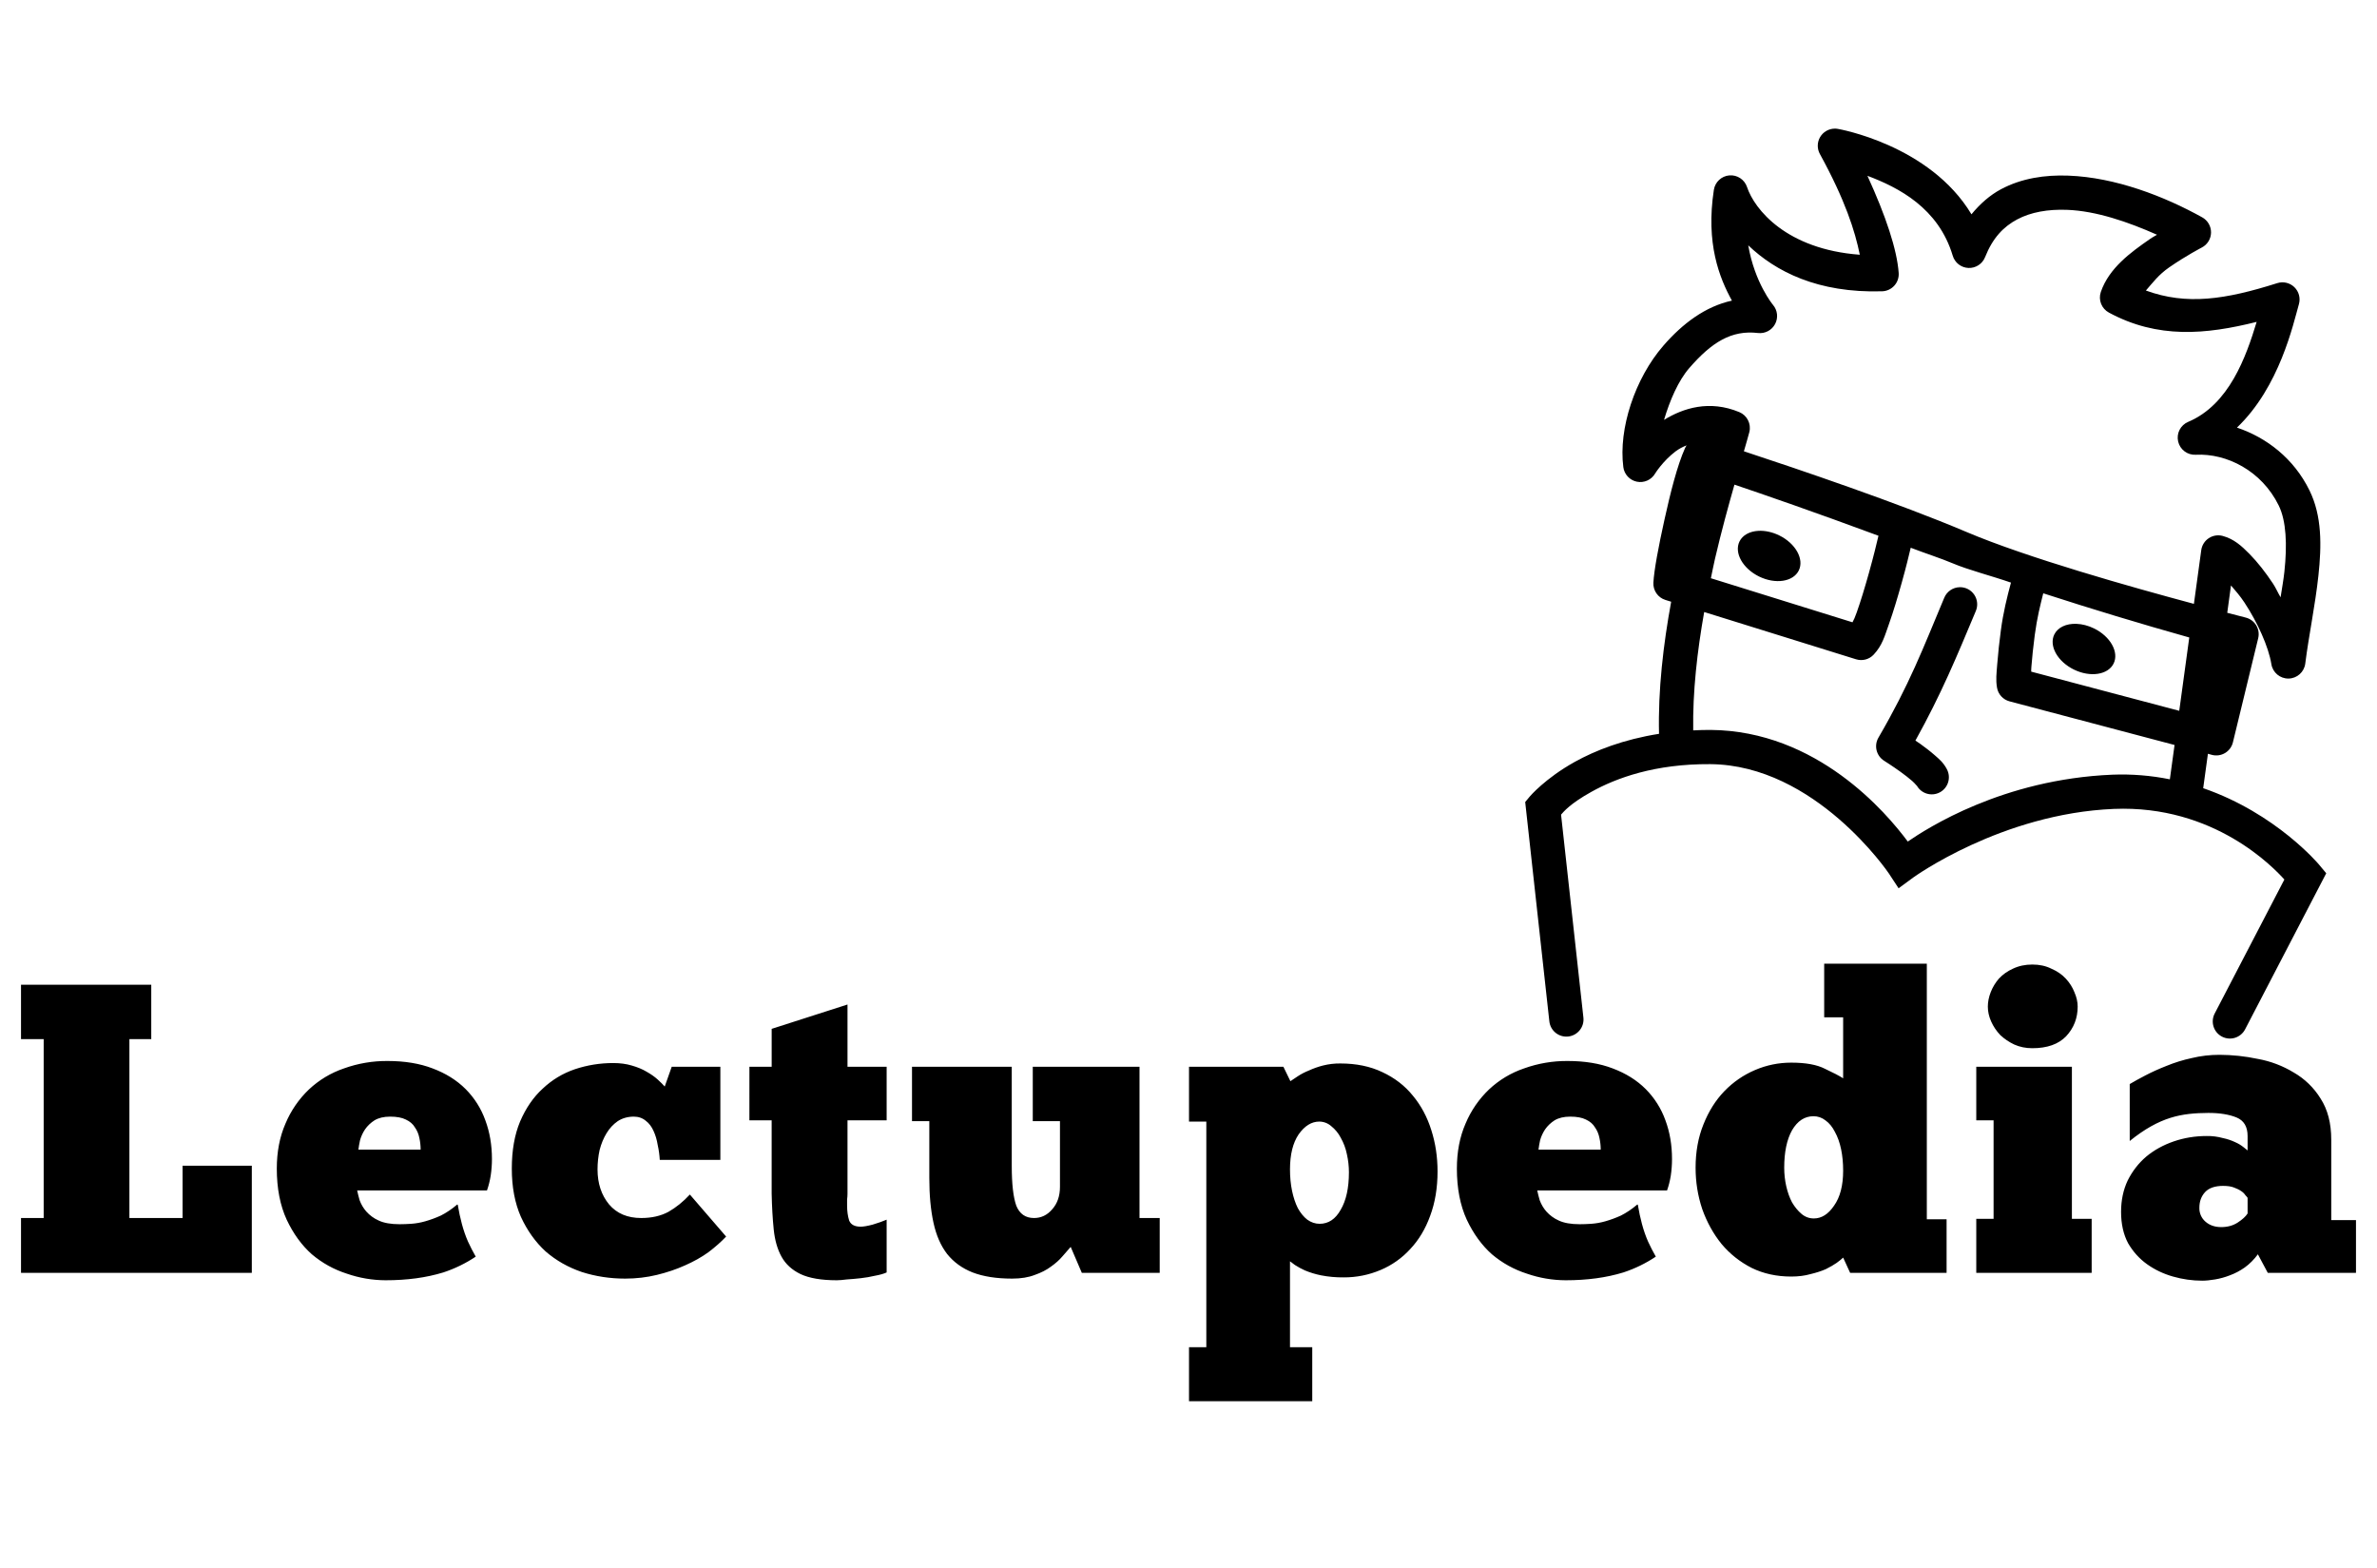
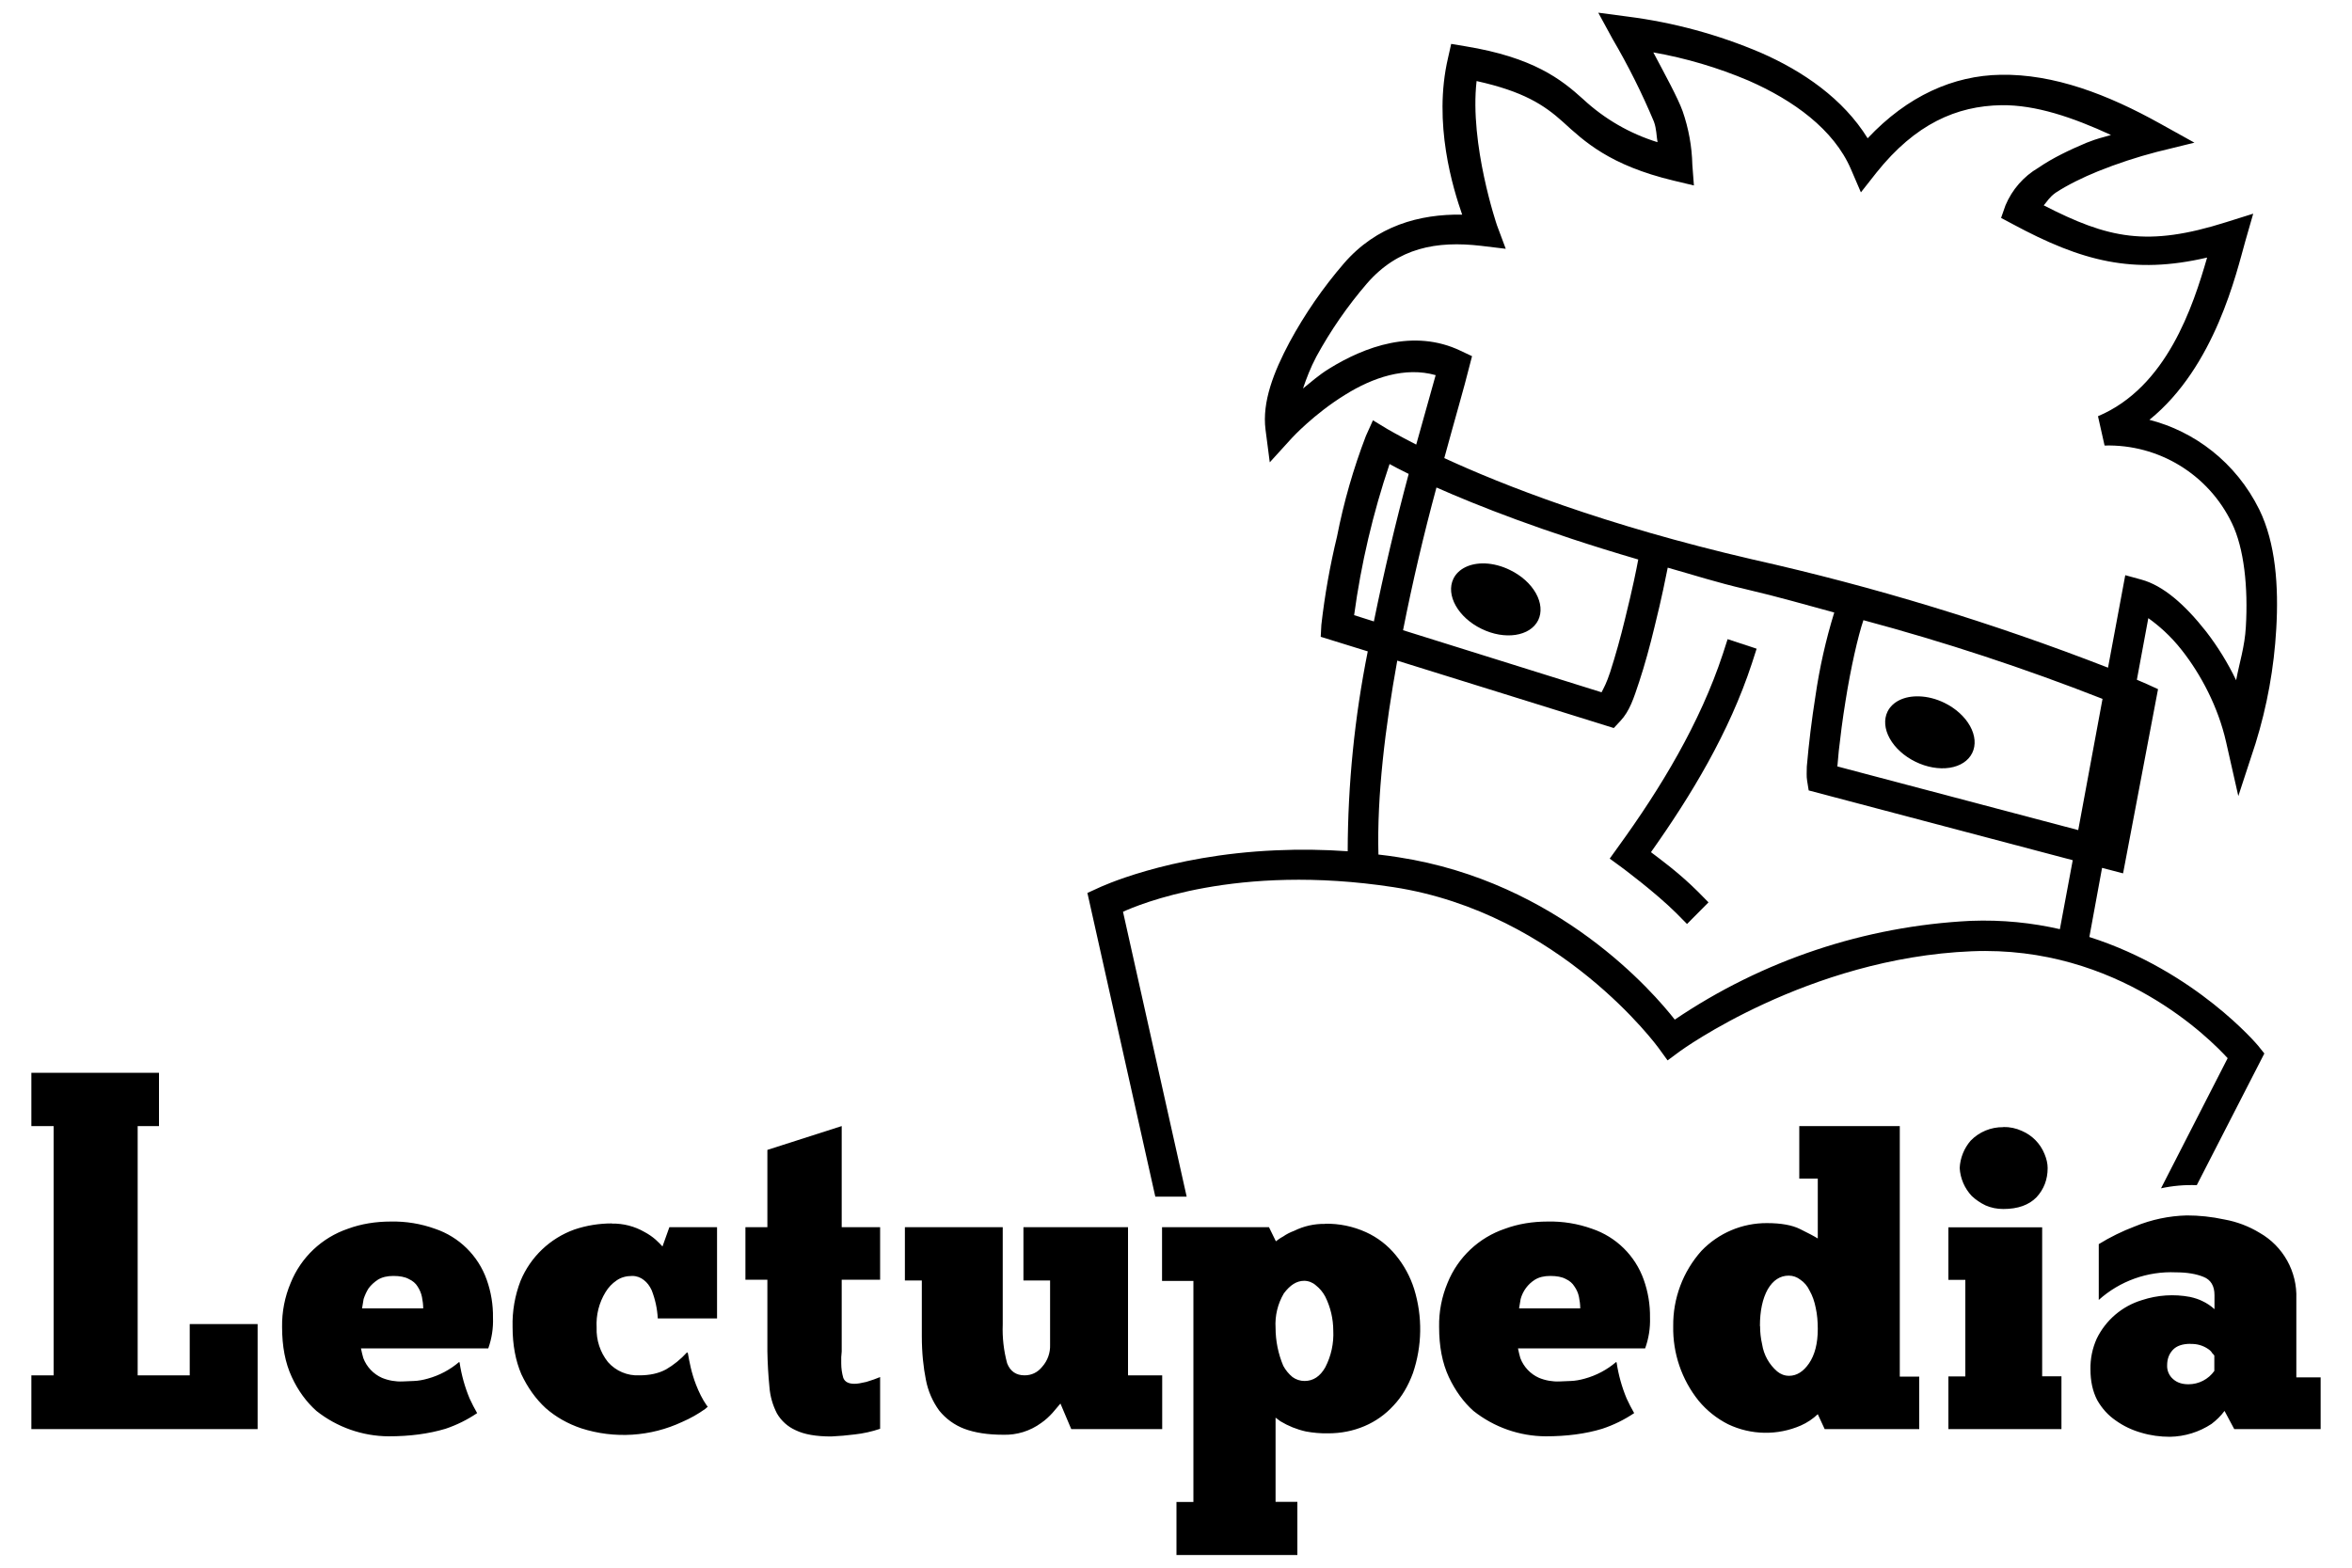
- <svg xmlns="http://www.w3.org/2000/svg" viewBox="0 0 152.7 100.69">
-   <path d="M142.587 67.756c-.618 0-1.218.07-1.8.212a9.555 9.555 0 00-1.616.502c-.494.194-.944.398-1.35.61-.406.211-.741.397-1.006.555v3.657c1.943-1.568 3.332-1.792 5.056-1.803.724 0 1.325.097 1.801.29.477.195.715.592.715 1.193v.926a3.17 3.17 0 00-.264-.211 2.32 2.32 0 00-.53-.318 3.478 3.478 0 00-.795-.265 3.666 3.666 0 00-1.032-.132c-.742 0-1.447.114-2.118.344-.67.23-1.263.555-1.774.98-.495.423-.891.935-1.191 1.535-.283.6-.424 1.27-.424 2.012 0 .777.15 1.448.45 2.013.318.547.724.997 1.218 1.35.494.353 1.05.618 1.668.794a6.814 6.814 0 001.88.265c.23 0 .503-.027.82-.08a4.8 4.8 0 00.953-.264c.336-.124.654-.292.954-.503.317-.23.6-.513.846-.848l.636 1.192h5.666v-3.389h-1.589V73.21c0-1.06-.229-1.942-.688-2.648a4.864 4.864 0 00-1.72-1.668 6.714 6.714 0 00-2.305-.874 12.058 12.058 0 00-2.461-.264zm.238 8.42c.282 0 .512.035.688.105.194.07.353.15.477.239a.934.934 0 01.264.265c.07.07.115.123.133.158v1.006c-.124.194-.335.388-.635.582-.3.195-.654.292-1.06.292s-.74-.115-1.006-.344a1.134 1.134 0 01-.397-.9c0-.406.124-.742.37-1.007.248-.265.636-.397 1.166-.397zM24.904 68.153a8.075 8.075 0 00-2.806.476 6.19 6.19 0 00-2.251 1.351 6.497 6.497 0 00-1.509 2.197c-.37.847-.556 1.81-.556 2.886 0 1.27.212 2.365.635 3.283.424.9.962 1.642 1.616 2.224.67.565 1.42.98 2.25 1.245a7.68 7.68 0 002.488.423c1.377 0 2.613-.167 3.708-.503a8.53 8.53 0 002.083-1.015c-.177-.31-.344-.632-.498-.967-.313-.711-.513-1.509-.655-2.352l-.03-.034c-.353.3-.707.538-1.06.715a7.08 7.08 0 01-1.006.37 4.4 4.4 0 01-.9.159 11.2 11.2 0 01-.741.027c-.565 0-1.015-.08-1.35-.239a2.322 2.322 0 01-.795-.582 2.315 2.315 0 01-.423-.715 8.307 8.307 0 01-.16-.635h8.34c.107-.3.186-.618.239-.954.053-.353.08-.706.08-1.06 0-.9-.142-1.729-.424-2.488a5.43 5.43 0 00-1.271-2.012c-.565-.564-1.27-1.006-2.118-1.324-.83-.318-1.792-.476-2.886-.476zm.16 3.574c.423 0 .758.062 1.005.186.265.123.46.29.583.502.14.194.238.424.29.689.053.247.08.494.08.741h-3.997c.017-.158.052-.362.105-.609.071-.247.177-.476.318-.688.159-.23.362-.424.61-.583.264-.159.6-.238 1.005-.238zM1.35 63.255h8.367v3.494H8.313V78.24h3.416v-3.362h4.448v6.884H1.35V78.24h1.456V66.75H1.35zM42.384 74.507q-.026-.477-.132-.953-.08-.503-.265-.9-.185-.424-.503-.662-.318-.265-.768-.265-.582 0-1.032.291-.424.292-.715.768-.292.477-.45 1.086-.133.609-.133 1.244 0 1.35.742 2.25.74.874 2.065.874 1.006 0 1.747-.397.741-.424 1.377-1.112l2.33 2.7q-.477.504-1.139 1.007-.662.476-1.509.847-.82.37-1.8.609-.98.238-2.039.238-1.456 0-2.78-.423-1.324-.45-2.33-1.324-.98-.9-1.588-2.224-.583-1.324-.583-3.098 0-1.747.53-3.018.556-1.298 1.456-2.118.9-.848 2.065-1.245 1.191-.397 2.462-.397.662 0 1.192.159.556.159.953.397.423.238.715.503.29.265.45.45l.45-1.27h3.124v5.983zM48.143 68.523h1.43v-2.435l4.871-1.563v3.998h2.515v3.442h-2.515v4.713q0 .185-.026.37v.398q0 .53.132.953.159.397.741.397.265 0 .768-.132.53-.159.9-.318v3.39q-.291.131-.741.21-.45.107-.927.16-.476.053-.9.08-.397.052-.635.052-1.483 0-2.33-.397-.821-.397-1.218-1.112-.397-.715-.503-1.747-.106-1.033-.133-2.304v-4.713h-1.43zM58.588 68.523h6.408v6.381q0 1.721.29 2.542.319.794 1.14.794.688 0 1.164-.556.503-.556.503-1.456v-4.21h-1.747v-3.495h6.857v9.717h1.298v3.522h-5.004l-.715-1.668q-.212.238-.53.608-.291.345-.741.662-.424.318-1.033.53-.609.238-1.456.238-1.509 0-2.542-.397-1.006-.397-1.641-1.191-.61-.795-.874-2.013-.265-1.217-.265-2.859v-3.654h-1.112zM86.656 75.301c0-.388-.044-.776-.132-1.165a3.574 3.574 0 00-.397-1.059 2.29 2.29 0 00-.61-.741 1.16 1.16 0 00-.767-.291c-.494 0-.936.273-1.324.82-.37.548-.556 1.298-.556 2.251 0 .494.044.953.132 1.377.089.423.212.794.371 1.112.177.317.38.565.609.741.247.177.512.265.794.265.565 0 1.015-.3 1.35-.9.354-.6.53-1.404.53-2.41zM76.383 86.538h1.112V72.045h-1.112v-3.522h6.063l.45.927c.124-.088.283-.194.477-.318.212-.14.45-.264.715-.37a5.35 5.35 0 01.9-.318 4.367 4.367 0 011.112-.132c1.024 0 1.924.185 2.7.556.795.37 1.448.873 1.96 1.509.53.635.927 1.377 1.191 2.224.265.83.398 1.712.398 2.647 0 1.06-.16 2.013-.477 2.86-.3.83-.724 1.535-1.27 2.118a5.437 5.437 0 01-1.907 1.35 5.985 5.985 0 01-2.383.477 7.187 7.187 0 01-1.456-.133 5.534 5.534 0 01-1.033-.317 4.936 4.936 0 01-.635-.345 6.944 6.944 0 00-.318-.238v5.518h1.43v3.468h-7.917zM118.405 65.346h-1.218v-3.442h6.593V78.32h1.27v3.442h-6.195l-.45-.98q-.132.132-.424.344-.264.185-.688.397-.424.186-.98.318-.556.159-1.244.159-1.403 0-2.542-.556-1.138-.583-1.933-1.536-.794-.98-1.244-2.25-.424-1.271-.424-2.648 0-1.536.503-2.78.504-1.27 1.35-2.144.848-.874 1.96-1.35 1.112-.477 2.33-.477 1.403 0 2.171.397.794.37 1.165.609zm-3.786 9.664q0 .61.132 1.192.133.582.37 1.032.266.45.61.741.344.292.794.292.741 0 1.297-.821.583-.82.583-2.25 0-.742-.132-1.377-.133-.636-.398-1.112-.238-.477-.609-.742-.344-.264-.767-.264-.848 0-1.377.9-.503.9-.503 2.41zM134.37 81.762h-7.413v-3.469h1.112v-6.328h-1.112v-3.442h6.143v9.77h1.27zM127.7 64.658q0-.45.185-.927.185-.476.53-.874.37-.397.9-.635.556-.265 1.244-.265t1.218.265q.556.238.927.635.37.398.556.874.211.477.211.927 0 1.112-.741 1.906-.741.768-2.171.768-.635 0-1.165-.238-.503-.239-.9-.61-.37-.396-.583-.873-.211-.477-.211-.953zM100.713 68.153a8.075 8.075 0 00-2.806.476 6.19 6.19 0 00-2.251 1.351 6.497 6.497 0 00-1.509 2.197c-.37.847-.556 1.81-.556 2.886 0 1.27.212 2.365.635 3.283.424.9.963 1.642 1.616 2.224.67.565 1.42.98 2.25 1.245a7.68 7.68 0 002.488.423c1.377 0 2.613-.167 3.708-.503a8.53 8.53 0 002.083-1.015c-.177-.31-.344-.632-.498-.967-.313-.711-.513-1.509-.655-2.352l-.03-.034c-.353.3-.707.538-1.06.715a7.081 7.081 0 01-1.006.37 4.4 4.4 0 01-.9.159c-.264.018-.512.027-.741.027-.565 0-1.015-.08-1.35-.239a2.322 2.322 0 01-.795-.582 2.315 2.315 0 01-.423-.715 8.306 8.306 0 01-.16-.635h8.34c.107-.3.186-.618.24-.954.052-.353.078-.706.078-1.06 0-.9-.14-1.729-.423-2.488a5.43 5.43 0 00-1.271-2.012c-.565-.564-1.27-1.006-2.118-1.324-.83-.318-1.792-.476-2.886-.476zm.16 3.574c.423 0 .758.062 1.005.186.265.123.46.29.583.502.14.194.238.424.29.689.054.247.08.494.08.741h-3.997a6.42 6.42 0 01.105-.609c.071-.247.177-.476.318-.688.159-.23.362-.424.61-.583.264-.159.6-.238 1.005-.238z" color="#000" />
-   <path d="M117.86 8.262a1.1 1.1 0 00-.95 1.629c1.625 2.962 2.254 4.94 2.565 6.472-4.727-.349-6.77-2.924-7.245-4.35a1.1 1.1 0 00-2.13.18c-.53 3.445.355 5.655 1.16 7.118-1.703.37-3.169 1.47-4.403 2.892-1.834 2.113-2.891 5.34-2.574 7.799a1.1 1.1 0 002.037.424s.488-.801 1.328-1.438a2.96 2.96 0 01.702-.38 1.1 1.1 0 00-.104.18c-.497 1.108-.939 2.867-1.32 4.593-.382 1.725-.666 3.233-.711 4.045a1.1 1.1 0 00.771 1.111l.371.115c-.504 2.74-.848 5.66-.78 8.485-2.292.362-4.1 1.072-5.419 1.806-1.9 1.058-2.879 2.215-2.879 2.215l-.299.36 1.551 14.09a1.1 1.1 0 102.188-.243l-1.436-13.037c.161-.18.563-.693 1.946-1.463 1.604-.893 4.09-1.804 7.638-1.78 6.756.05 11.463 7.005 11.463 7.005l.637.969.933-.686s5.662-4.113 12.895-4.412c6.453-.267 10.273 3.781 10.955 4.535l-4.477 8.608a1.1 1.1 0 101.954 1.015l5.212-10.025-.47-.563s-2.742-3.285-7.434-4.902l.303-2.21.256.07a1.1 1.1 0 001.35-.805l1.624-6.688a1.1 1.1 0 00-.802-1.326l-1.186-.307.24-1.756c.287.336.575.659.864 1.096.833 1.261 1.554 2.848 1.73 3.957a1.1 1.1 0 002.178-.037c.22-1.764.639-3.737.845-5.656.207-1.919.234-3.82-.574-5.465-1.009-2.055-2.752-3.393-4.66-4.035 2.738-2.605 3.615-6.65 3.98-7.928a1.1 1.1 0 00-1.39-1.352c-3.349 1.06-5.82 1.431-8.44.475.448-.507.8-1.004 1.5-1.49 1.082-.75 2.088-1.27 2.088-1.27a1.1 1.1 0 00.032-1.94c-2.438-1.356-5.58-2.568-8.598-2.68-1.51-.057-3.006.168-4.324.87-.72.383-1.35.942-1.903 1.614-2.684-4.476-8.57-5.485-8.57-5.485a1.1 1.1 0 00-.219-.02zm2.105 3.031c1.997.75 4.563 2.065 5.48 5.133a1.1 1.1 0 002.078.09c.489-1.234 1.184-1.955 2.061-2.422.877-.467 1.976-.662 3.209-.615 1.856.069 3.898.767 5.775 1.6-.228.144-.224.115-.468.284-1.216.844-2.61 1.849-3.141 3.39a1.1 1.1 0 00.52 1.327c3.142 1.695 6.22 1.413 9.49.596-.684 2.267-1.778 5.317-4.397 6.422a1.1 1.1 0 00.485 2.113c1.986-.102 4.234 1.027 5.33 3.26.483.985.552 2.503.363 4.261-.055.512-.16 1.096-.244 1.635-.17-.29-.306-.604-.486-.877-.482-.729-.995-1.383-1.514-1.91-.52-.527-.997-.958-1.717-1.154a1.1 1.1 0 00-1.379.912l-.472 3.451c-4.007-1.074-10.702-2.956-14.633-4.627-4.323-1.837-10.804-4.03-14.276-5.174.11-.384.28-.951.35-1.234a1.1 1.1 0 00-.647-1.283c-1.926-.798-3.603-.254-4.834.5.372-1.25.917-2.517 1.62-3.326 1.448-1.67 2.72-2.454 4.416-2.254a1.1 1.1 0 00.964-1.807s-1.176-1.407-1.59-3.826c1.748 1.67 4.448 3.078 8.6 2.953a1.1 1.1 0 001.065-1.178c-.108-1.504-.827-3.658-2.008-6.24zm-8.543 19.838c1.897.64 5.198 1.781 9.252 3.283-.143.589-.274 1.174-.623 2.424-.246.88-.52 1.788-.776 2.506-.133.374-.157.402-.27.629l-9.097-2.83c.09-.416.17-.849.264-1.25.416-1.783.86-3.396 1.25-4.762zm1.55 2.967a2.121 1.471 26.041 00-1.226.683 2.121 1.471 26.041 001.26 2.252 2.121 1.471 26.041 002.55-.39 2.121 1.471 26.041 00-1.26-2.252 2.121 1.471 26.041 00-1.323-.293zm9.774 1.086c.883.342 1.942.68 2.7 1.002 1.008.428 2.494.804 3.74 1.238-.254.945-.498 1.922-.65 3.074a39.741 39.741 0 00-.233 2.168c-.047.625-.1.987-.014 1.502a1.1 1.1 0 00.805.883l10.601 2.803-.302 2.205a15.581 15.581 0 00-3.688-.297c-7.066.292-11.93 3.462-13.148 4.295-1.363-1.837-5.83-7.121-12.674-7.17-.383-.003-.747.013-1.11.029-.041-2.472.259-5.093.705-7.603l9.758 3.037a1.1 1.1 0 001.131-.301c.553-.592.698-1.169.983-1.969.284-.8.564-1.74.818-2.648.325-1.165.42-1.6.578-2.248zm3.149 2.535a1.1 1.1 0 00-1 .69c-1.378 3.287-2.228 5.548-4.223 8.974a1.1 1.1 0 00.367 1.486s.505.316 1.045.705c.27.195.547.409.754.59.207.181.344.382.289.28a1.1 1.1 0 101.941-1.036c-.231-.434-.493-.646-.783-.9-.29-.254-.61-.497-.914-.717-.17-.122-.174-.116-.324-.219 1.681-3.029 2.646-5.377 3.877-8.314a1.1 1.1 0 00-1.03-1.54zm5.365.392a247.129 247.129 0 009.38 2.838l-.644 4.71-9.51-2.516c.003-.156-.002-.13.012-.313.043-.57.118-1.296.217-2.043.146-1.102.359-1.937.545-2.676zm2.129 1.961a2.121 1.471 26.041 00-1.42.684 2.121 1.471 26.041 001.261 2.254 2.121 1.471 26.041 002.551-.39 2.121 1.471 26.041 00-1.26-2.253 2.121 1.471 26.041 00-1.132-.295z" color="#000" />
+ <svg xmlns="http://www.w3.org/2000/svg" width="150" height="100">
+   <path d="M101.93.81l.91 1.67a44.24 44.24 0 012.64 5.28c.17.47.16.92.23 1.31a12.3 12.3 0 01-4.74-2.74c-1.4-1.27-3.18-2.67-7.52-3.38l-.9-.15-.2.89c-.98 4.18.33 8.36.9 10-2.73-.04-5.46.71-7.54 3.11a28.48 28.48 0 00-3.47 5.03c-1 1.88-1.76 3.8-1.53 5.58l.27 2.08 1.41-1.55s1.4-1.53 3.4-2.76c1.76-1.1 3.83-1.8 5.77-1.25l-1.24 4.43c-1.17-.6-1.82-.98-1.82-.98l-.94-.57-.45 1a38.55 38.55 0 00-1.84 6.41 46.2 46.2 0 00-1 5.64l-.04.76 3 .93a65.72 65.72 0 00-1.28 12.75 39.75 39.75 0 00-4.57-.06c-6.97.3-11.33 2.4-11.33 2.4l-.7.32 4.33 19.37h2l-4.06-18.17c.95-.43 7.2-3.11 17.25-1.57 10.65 1.64 16.9 10.25 16.9 10.25l.58.8.8-.59s8.13-5.94 18.59-6.37c9.35-.39 15.26 5.65 16.33 6.82l-4.25 8.3a9.07 9.07 0 012.28-.2l4.31-8.4-.4-.5s-3.98-4.77-10.76-6.93l.81-4.41 1.34.35 2.23-11.75-.7-.32-.65-.28.73-3.93c.64.46 1.4 1.1 2.15 2.06 1.2 1.53 2.3 3.59 2.81 5.84l.78 3.45 1.1-3.36a30.5 30.5 0 001.32-7.31c.16-2.72-.04-5.47-1.08-7.6-1.5-3.04-4.16-5-7.01-5.73 4.2-3.4 5.55-9.4 6.12-11.41l.5-1.74-1.72.54c-5.05 1.6-7.52 1.04-11.64-1.07.24-.27.34-.5.75-.8.76-.5 1.74-.98 2.7-1.37a30.93 30.93 0 013.76-1.24l2.4-.59-2.16-1.2c-3.37-1.88-6.8-3.19-10.2-3.13-3.01.05-5.93 1.34-8.48 4.05-1.56-2.52-4.12-4.28-6.82-5.46a31.92 31.92 0 00-8.47-2.3zm3.5 2.53a28 28 0 016.08 1.8c2.88 1.26 5.44 3.12 6.53 5.64l.64 1.49 1-1.27c2.48-3.1 5.1-4.24 7.95-4.29 2.2-.03 4.57.78 7 1.9-.66.2-.75.18-1.57.5-1.04.44-2.13.95-3.06 1.59a5.03 5.03 0 00-2.1 2.4l-.28.8.73.39c4.42 2.38 7.68 3.24 12.41 2.14-.9 3.11-2.57 8.27-6.96 10.12l.42 1.87a8.73 8.73 0 018.12 4.95c.78 1.6 1.04 4.1.89 6.62-.07 1.26-.4 2.24-.62 3.4a17.48 17.48 0 00-1.91-3.1c-1.36-1.73-2.74-2.94-4.14-3.32l-1.02-.28-1.1 5.9a157.36 157.36 0 00-22.65-6.9c-9.5-2.2-16-4.77-19.68-6.47.7-2.57 1.3-4.62 1.57-5.73l.2-.77-.72-.34c-3-1.44-6.14-.26-8.4 1.14-.68.42-1.13.84-1.66 1.26.22-.65.48-1.33.85-2.03a26.88 26.88 0 013.23-4.67c1.98-2.28 4.44-2.73 7.27-2.4l1.58.19-.56-1.5s-1.76-5.16-1.3-9.2c2.98.66 4.3 1.52 5.5 2.6 1.36 1.24 2.97 2.77 7.06 3.75l1.3.31-.1-1.32a11.24 11.24 0 00-.62-3.42c-.3-.84-1.13-2.35-1.87-3.75zM88.62 29.6c.2.12.7.37 1.22.63a157.38 157.38 0 00-2.22 9.41l-1.26-.4a51.88 51.88 0 012.26-9.64zm3 1.5c2.6 1.15 6.78 2.81 12.86 4.59-.1.55-.36 1.85-.85 3.82a47.5 47.5 0 01-.94 3.36c-.23.7-.4 1-.55 1.29L89.48 40.2a134 134 0 012.13-9.1zm14.74 5.11c1.67.47 3.1.94 5 1.38 2.1.49 3.76.98 5.62 1.48a35.16 35.16 0 00-1.2 5.34 63.9 63.9 0 00-.55 4.49c0 .34-.03.6.02.9l.1.62 16.84 4.45-.82 4.4c-1.75-.4-3.65-.61-5.7-.53a36.93 36.93 0 00-18.86 6.3c-1.33-1.7-7.4-8.79-17.64-10.36-.42-.07-.84-.12-1.26-.17-.1-3.75.43-8.1 1.2-12.37l13.81 4.3.42-.45c.6-.64.85-1.45 1.2-2.5.35-1.06.69-2.3.98-3.51.49-1.96.71-3.15.84-3.77zm12.48 3.35a143.5 143.5 0 0115.25 5.02l-1.55 8.37-15.36-4.06.09-1c.1-.9.24-2.02.43-3.18.33-2.1.8-4.15 1.14-5.15z" />
+   <path d="M94.7 35.94a3 2.09 26.04 00-2.01.98 3 2.09 26.04 001.79 3.19 3 2.09 26.04 003.62-.55 3 2.09 26.04 00-1.8-3.2 3 2.09 26.04 00-1.59-.42zM110.18 40.77l-.3.93c-1.46 4.43-3.97 8.58-6.66 12.29l-.56.78.78.57s2.13 1.58 3.46 2.9l.69.7 1.37-1.38-.69-.7c-1.22-1.21-2.4-2.06-2.98-2.5 2.56-3.61 4.99-7.63 6.44-12.05l.3-.93zM122.38 44.42a3 2.09 26.04 00-2 .97 3 2.09 26.04 001.78 3.2 3 2.09 26.04 003.62-.56 3 2.09 26.04 00-1.78-3.2 3 2.09 26.04 00-1.6-.41zM127.76 71.9a2.84 2.84 0 00-2.08.86 2.89 2.89 0 00-.7 1.75 2.85 2.85 0 00.77 1.78c.25.24.55.44.88.6.34.15.72.23 1.13.23.93 0 1.63-.25 2.12-.75.47-.51.71-1.13.71-1.86 0-.29-.07-.59-.2-.9a2.7 2.7 0 00-1.44-1.47 2.71 2.71 0 00-1.19-.25z" />
+   <g>
+     <path d="M2 68.43v3.4h1.42v15.9H2v3.43h14.43v-6.7H12.1v3.27H8.78v-15.9h1.36v-3.4zM53.68 71.83l-4.74 1.52v4.93h-1.4v3.35h1.4v4.58a27.8 27.8 0 00.13 2.25 4.4 4.4 0 00.48 1.7 2.6 2.6 0 001.19 1.07c.55.27 1.31.4 2.27.4a18.28 18.28 0 001.5-.13 7.6 7.6 0 001.62-.36v-3.3c-.24.1-.54.21-.88.31-.33.08-.58.12-.75.12-.38 0-.62-.12-.72-.38a3.35 3.35 0 01-.13-.92v-.4l.03-.36v-4.58h2.45v-3.35h-2.45zM114.75 71.83v3.35h1.18V79c-.24-.15-.62-.35-1.13-.6-.5-.25-1.2-.38-2.11-.38a5.74 5.74 0 00-4.18 1.77 7.08 7.08 0 00-1.8 4.8 7.37 7.37 0 001.62 4.76 5.89 5.89 0 001.88 1.5 5.59 5.59 0 004.64.08 3.8 3.8 0 001.08-.72l.44.95h6.03v-3.35h-1.24V71.83zm-.67 9.54c.27 0 .52.09.74.26.25.17.45.4.6.72.17.3.3.67.38 1.08.09.41.13.86.13 1.34 0 .93-.19 1.66-.56 2.2-.36.52-.78.79-1.27.79-.29 0-.54-.1-.76-.28a2.86 2.86 0 01-.96-1.73 5.11 5.11 0 01-.13-1.16h-.01c0-.98.17-1.76.5-2.35.34-.58.79-.87 1.34-.87zM139.47 77.53a9.3 9.3 0 00-3.32.7 13.58 13.58 0 00-2.3 1.13v3.56a6.9 6.9 0 014.92-1.76c.7 0 1.3.1 1.76.29.46.18.7.57.7 1.16v.9a3.1 3.1 0 00-.78-.52c-.2-.1-.46-.19-.77-.26a6.15 6.15 0 00-3.07.2 4.73 4.73 0 00-2.89 2.46 4.54 4.54 0 00-.4 1.96c0 .75.14 1.4.43 1.96.3.53.7.97 1.18 1.3.49.35 1.03.61 1.63.78.6.18 1.21.26 1.83.26a4.97 4.97 0 002.65-.82c.3-.23.59-.5.83-.83l.62 1.16H148v-3.3h-1.55v-5.02a4.64 4.64 0 00-2.34-4.2 6.53 6.53 0 00-2.24-.85c-.83-.18-1.63-.26-2.4-.26zm.23 8.2a1.83 1.83 0 011.14.33c.12.08.2.17.25.26.07.07.12.12.13.15v.98a2.02 2.02 0 01-1.65.85c-.4 0-.72-.1-.98-.33a1.1 1.1 0 01-.38-.88c0-.4.12-.72.36-.98s.62-.39 1.13-.39zM24.93 77.92c-.98 0-1.9.15-2.74.46a6.03 6.03 0 00-3.65 3.45 6.94 6.94 0 00-.55 2.81c0 1.24.2 2.3.62 3.2.4.87.94 1.6 1.57 2.16a7.48 7.48 0 004.6 1.62c1.36 0 2.56-.16 3.63-.48a8.3 8.3 0 002.02-1c-.17-.3-.33-.6-.48-.93a9.7 9.7 0 01-.64-2.3l-.03-.03a5.19 5.19 0 01-2 1.06c-.32.09-.6.14-.89.15l-.72.03a3.1 3.1 0 01-1.31-.23 2.26 2.26 0 01-1.19-1.26 8.08 8.08 0 01-.15-.62h8.12a5.24 5.24 0 00.3-1.96 6.9 6.9 0 00-.4-2.42 5.29 5.29 0 00-3.3-3.25 7.85 7.85 0 00-2.81-.46zm.15 3.47c.41 0 .74.06.98.19.26.12.45.28.57.48.13.2.23.42.28.67.05.24.08.5.08.73h-3.9l.1-.6c.08-.24.18-.46.31-.67.16-.22.36-.4.6-.56.26-.16.59-.24.98-.24zM98.71 77.92c-.98 0-1.89.15-2.73.46a6.03 6.03 0 00-3.66 3.45 6.94 6.94 0 00-.54 2.81c0 1.24.2 2.3.62 3.2.41.87.94 1.6 1.57 2.16a7.48 7.48 0 004.61 1.62c1.34 0 2.55-.16 3.6-.48a8.3 8.3 0 002.04-1c-.17-.3-.33-.6-.48-.93a9.7 9.7 0 01-.64-2.3l-.03-.03a5.19 5.19 0 01-2 1.06c-.32.09-.61.14-.89.15l-.72.03a3.1 3.1 0 01-1.31-.23 2.26 2.26 0 01-1.19-1.26 8.08 8.08 0 01-.15-.62h8.11a5.24 5.24 0 00.31-1.96 6.9 6.9 0 00-.4-2.42 5.29 5.29 0 00-3.3-3.25 7.86 7.86 0 00-2.82-.46zm.16 3.47c.4 0 .74.06.98.19.26.12.44.28.56.48.14.2.24.42.29.67.05.24.08.5.08.73h-3.9l.1-.6a2.1 2.1 0 01.91-1.23c.26-.16.58-.24.98-.24zM39.03 78.04c-.83 0-1.63.13-2.4.39a5.87 5.87 0 00-3.43 3.27 7.6 7.6 0 00-.51 2.94c0 1.15.19 2.16.56 3.02.4.85.92 1.58 1.55 2.16.65.57 1.41 1 2.27 1.29a8.82 8.82 0 006.44-.41 7.97 7.97 0 001.47-.83l.16-.14-.07-.08c-.28-.4-.5-.86-.68-1.32-.3-.77-.42-1.45-.52-2.01l-.05-.06c-.41.45-.86.81-1.34 1.09-.48.26-1.05.38-1.7.38a2.5 2.5 0 01-2.01-.85 3.33 3.33 0 01-.72-2.2 3.9 3.9 0 01.57-2.26c.18-.3.42-.55.7-.74.28-.2.62-.29 1-.29.29 0 .54.1.74.26.21.16.37.37.5.65a5.74 5.74 0 01.39 1.8h3.78v-5.82h-3.04l-.44 1.23c-.1-.12-.25-.26-.44-.44a3.8 3.8 0 00-.7-.48 4.03 4.03 0 00-2.09-.54zM84.5 78.07a4.25 4.25 0 00-1.96.44c-.27.1-.5.22-.7.36-.19.1-.35.22-.47.31l-.44-.9h-6.82v3.43h2v14.1h-1.08v3.38h7.71V95.8h-1.39v-5.37l.31.23a5.39 5.39 0 001.62.65 7 7 0 001.42.12c.82 0 1.59-.15 2.32-.46a5.3 5.3 0 001.85-1.31c.54-.57.94-1.26 1.24-2.07a8.7 8.7 0 00.08-5.36 6.44 6.44 0 00-1.17-2.16 5.26 5.26 0 00-1.9-1.47 6.04 6.04 0 00-2.62-.54zm-1.32 3.63a1.13 1.13 0 01.74.29c.24.19.44.42.6.72a4.89 4.89 0 01.51 2.16 4.6 4.6 0 01-.51 2.35c-.33.58-.77.87-1.32.87a1.3 1.3 0 01-.77-.25 2.4 2.4 0 01-.59-.72 6.25 6.25 0 01-.49-2.42 3.86 3.86 0 01.53-2.2c.4-.53.81-.8 1.3-.8zM57.71 78.28v3.4h1.08v3.55c0 1.07.1 1.99.26 2.79a4.88 4.88 0 00.85 1.96 3.78 3.78 0 001.6 1.16c.67.25 1.49.38 2.48.38a3.89 3.89 0 002.42-.75c.29-.2.52-.42.72-.64l.51-.6.69 1.63h5.8v-3.43h-2.18v-9.45h-6.67v3.4h1.7v4.1a2 2 0 01-.5 1.4c-.3.37-.68.55-1.13.55-.53 0-.91-.25-1.11-.77a8.27 8.27 0 01-.28-2.48v-6.2zM124.26 78.29v3.35h1.08v6.16h-1.08v3.36h7.21v-3.37h-1.23v-9.5z" />
+   </g>
</svg>
